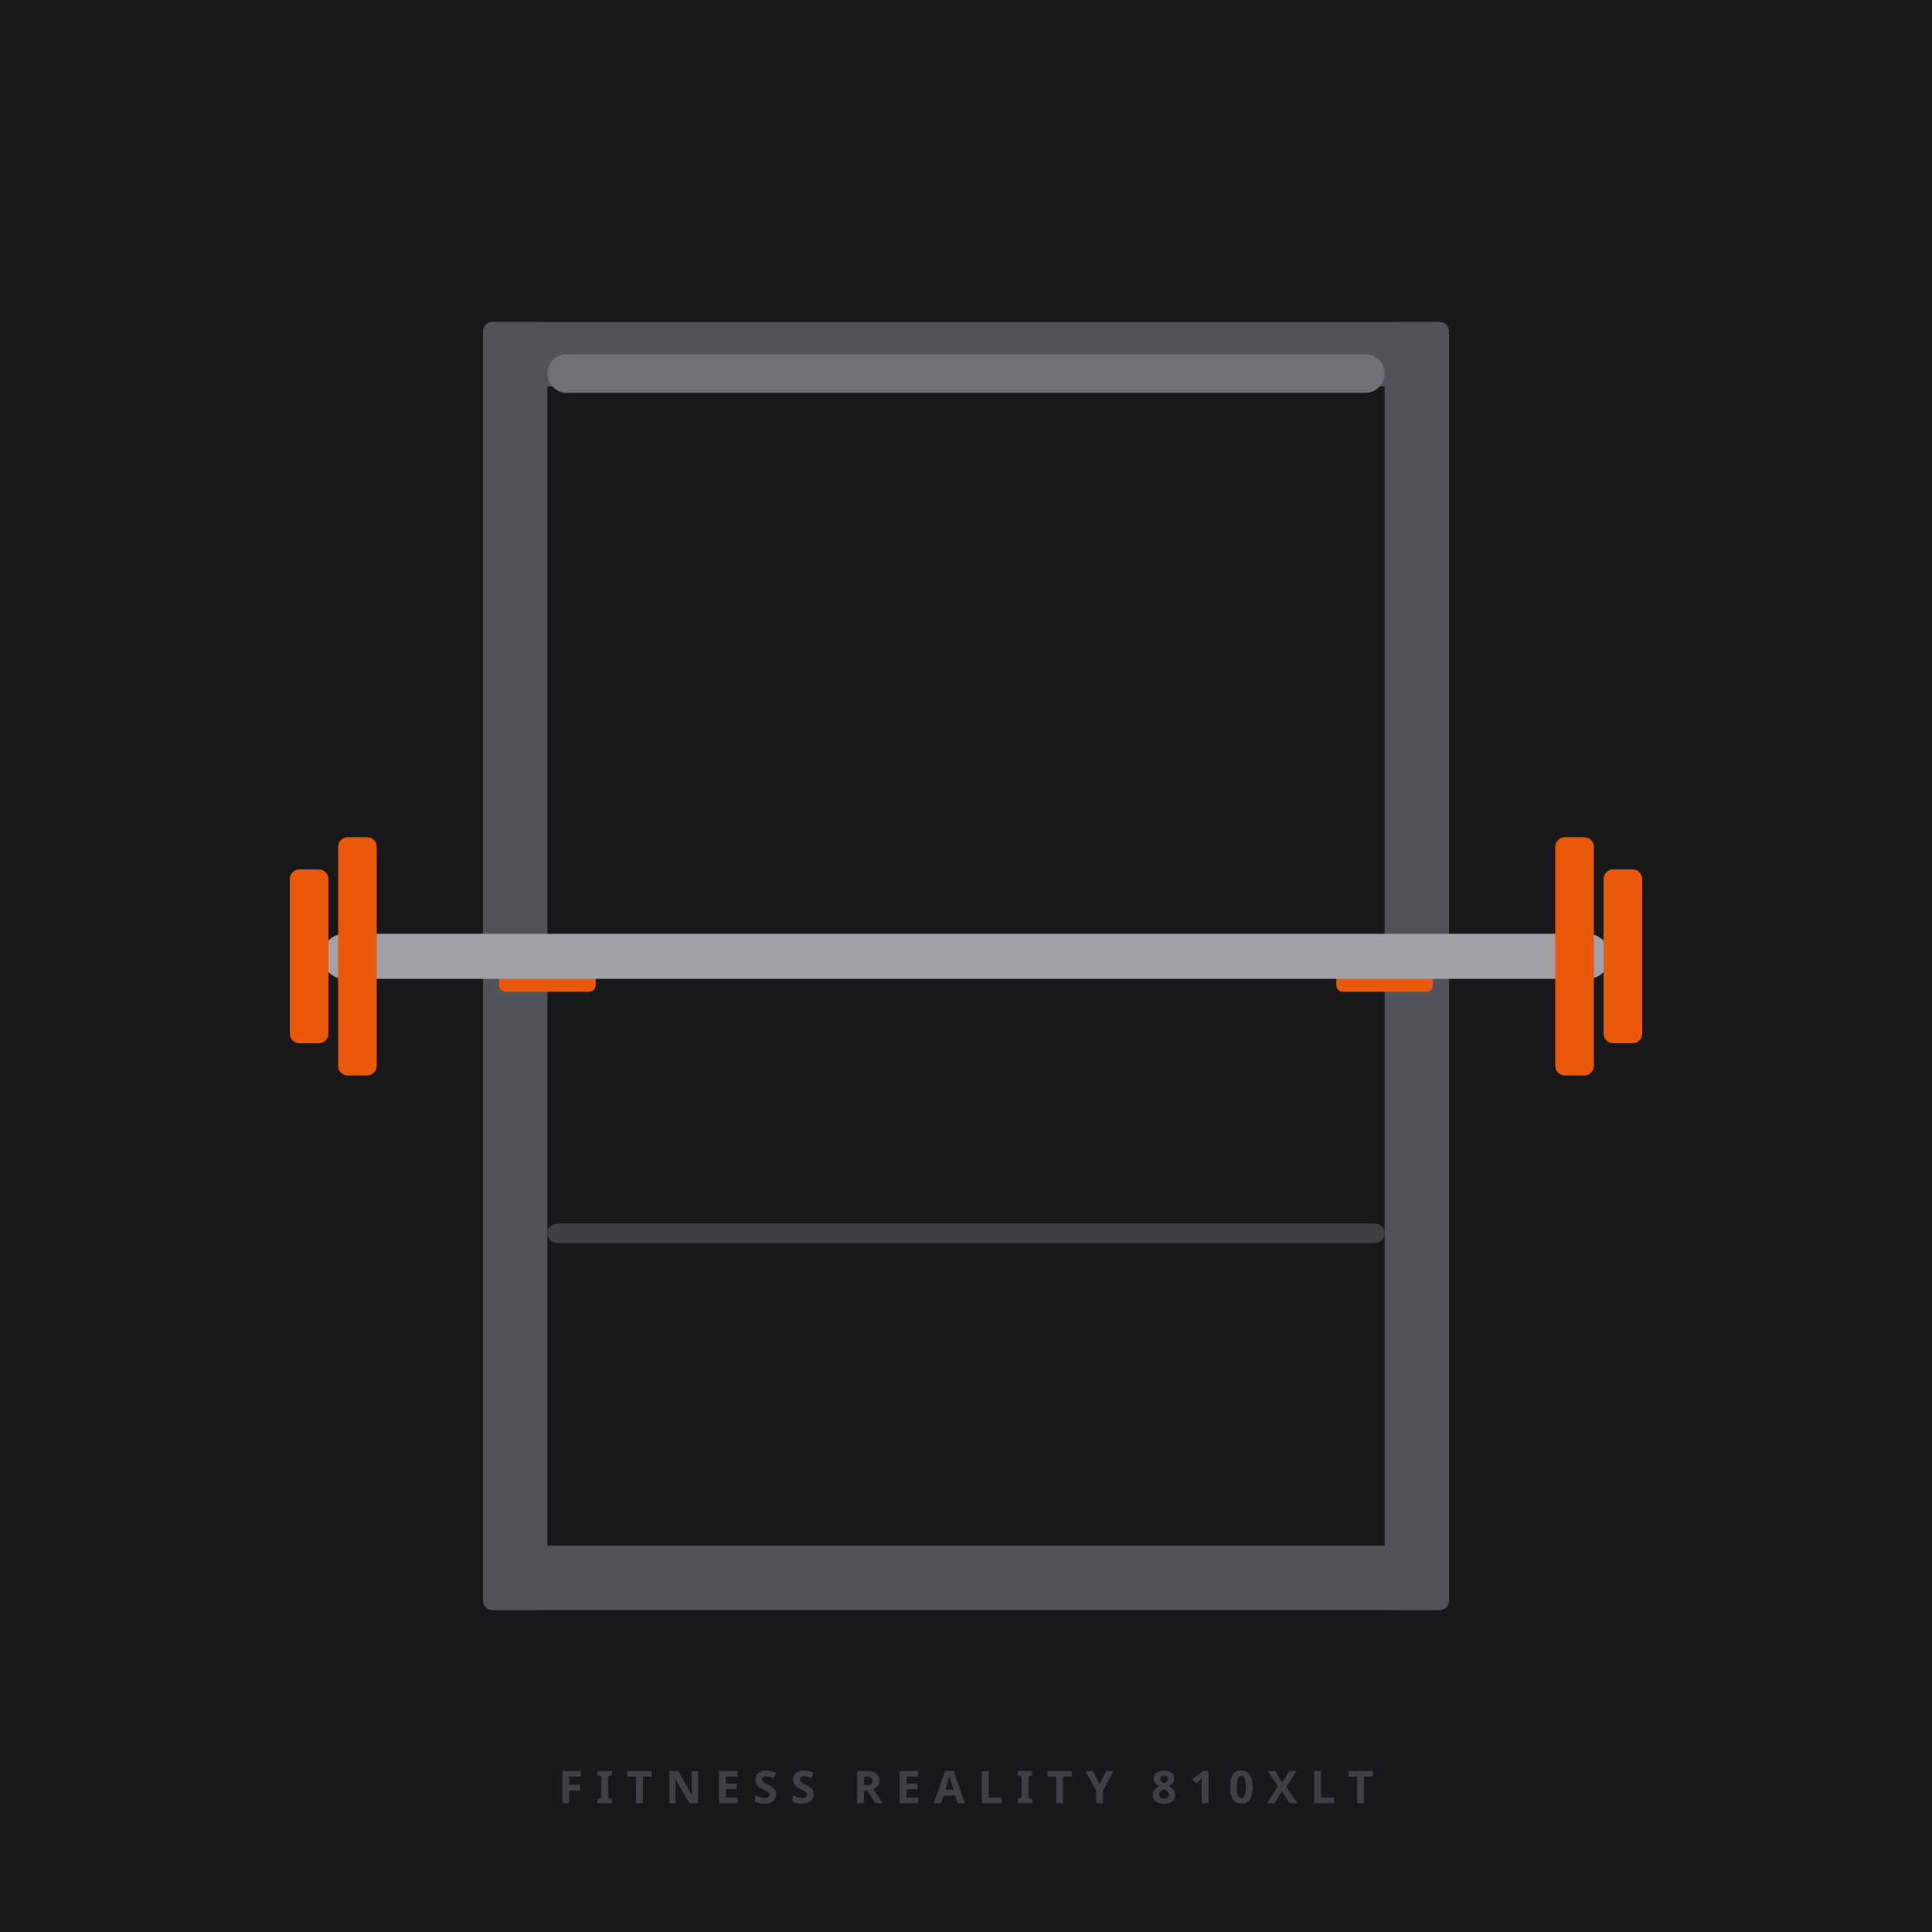
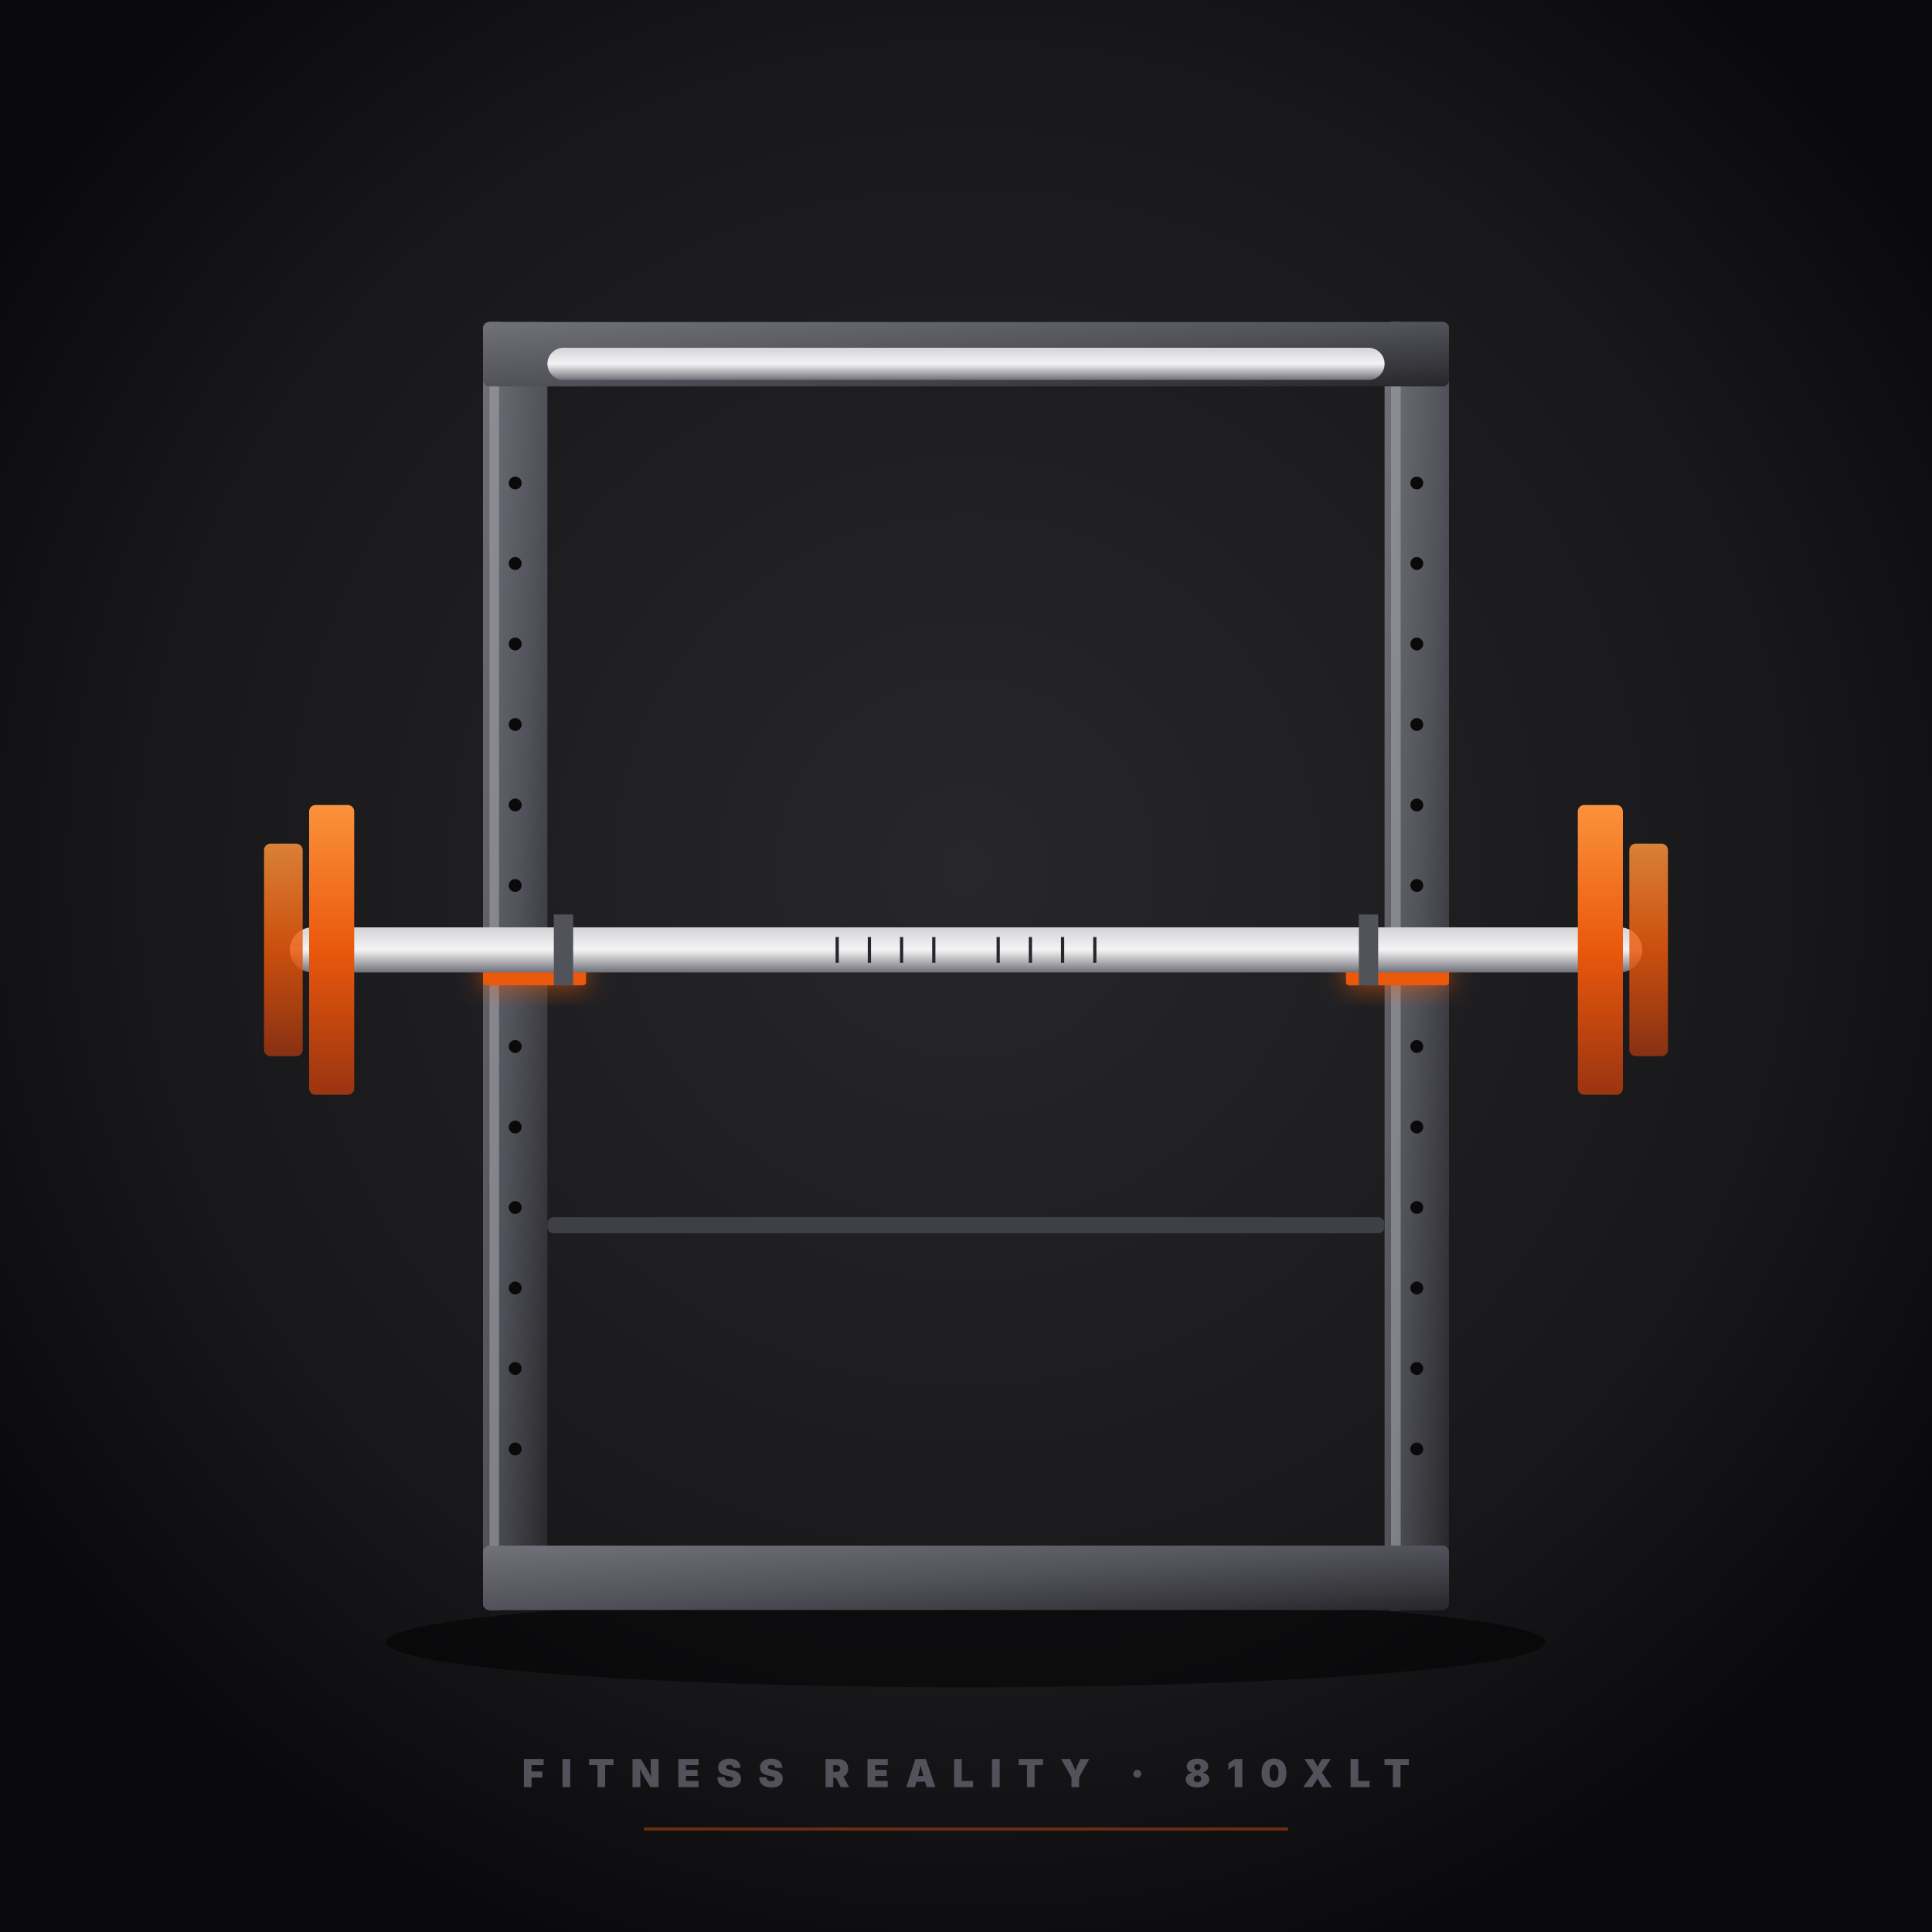
<svg xmlns="http://www.w3.org/2000/svg" width="600" height="600" viewBox="0 0 600 600" fill="none">
-   <rect width="600" height="600" fill="#18181b" />
-   <rect x="150" y="100" width="20" height="400" rx="3" fill="#52525b" />
-   <rect x="430" y="100" width="20" height="400" rx="3" fill="#52525b" />
-   <rect x="150" y="100" width="300" height="20" rx="3" fill="#52525b" />
-   <rect x="150" y="480" width="300" height="20" rx="3" fill="#52525b" />
-   <rect x="170" y="110" width="260" height="12" rx="6" fill="#71717a" />
-   <rect x="155" y="300" width="30" height="8" rx="2" fill="#ea580c" />
-   <rect x="415" y="300" width="30" height="8" rx="2" fill="#ea580c" />
-   <rect x="170" y="380" width="260" height="6" rx="3" fill="#3f3f46" />
-   <rect x="100" y="290" width="400" height="14" rx="7" fill="#a1a1aa" />
-   <rect x="105" y="260" width="12" height="74" rx="3" fill="#ea580c" />
-   <rect x="90" y="270" width="12" height="54" rx="3" fill="#ea580c" />
-   <rect x="483" y="260" width="12" height="74" rx="3" fill="#ea580c" />
-   <rect x="498" y="270" width="12" height="54" rx="3" fill="#ea580c" />
-   <text x="300" y="560" text-anchor="middle" fill="#3f3f46" font-family="system-ui" font-size="14" font-weight="900" letter-spacing="4">FITNESS REALITY 810XLT</text>
+   <defs>
+     <radialGradient id="bg-810xlt" cx="50%" cy="45%" r="60%">
+       <stop offset="0%" stop-color="#27272a" />
+       <stop offset="70%" stop-color="#18181b" />
+       <stop offset="100%" stop-color="#09090b" />
+     </radialGradient>
+     <linearGradient id="steel-810xlt" x1="0" x2="1" y1="0" y2="1">
+       <stop offset="0%" stop-color="#71717a" />
+       <stop offset="50%" stop-color="#52525b" />
+       <stop offset="100%" stop-color="#27272a" />
+     </linearGradient>
+     <linearGradient id="chrome-810xlt" x1="0" x2="0" y1="0" y2="1">
+       <stop offset="0%" stop-color="#d4d4d8" />
+       <stop offset="50%" stop-color="#f4f4f5" />
+       <stop offset="100%" stop-color="#71717a" />
+     </linearGradient>
+     <linearGradient id="plate-810xlt" x1="0" x2="0" y1="0" y2="1">
+       <stop offset="0%" stop-color="#fb923c" />
+       <stop offset="50%" stop-color="#ea580c" />
+       <stop offset="100%" stop-color="#9a3412" />
+     </linearGradient>
+     <filter id="glow-810xlt" x="-50%" y="-50%" width="200%" height="200%">
+       <feGaussianBlur stdDeviation="4" />
+     </filter>
+   </defs>
+   <rect width="600" height="600" fill="url(#bg-810xlt)" />
+   <ellipse cx="300" cy="510" rx="180" ry="14" fill="#000" opacity="0.5" />
+   <rect x="150" y="100" width="20" height="400" rx="2" fill="url(#steel-810xlt)" />
+   <rect x="430" y="100" width="20" height="400" rx="2" fill="url(#steel-810xlt)" />
+   <rect x="152" y="100" width="3" height="400" fill="#a1a1aa" opacity="0.6" />
+   <rect x="432" y="100" width="3" height="400" fill="#a1a1aa" opacity="0.6" />
+   <rect x="150" y="100" width="300" height="20" rx="2" fill="url(#steel-810xlt)" />
+   <rect x="150" y="480" width="300" height="20" rx="2" fill="url(#steel-810xlt)" />
+   <rect x="170" y="108" width="260" height="10" rx="5" fill="url(#chrome-810xlt)" />
+   <g fill="#0a0a0a">
+     <circle cx="160" cy="150" r="2" />
+     <circle cx="160" cy="175" r="2" />
+     <circle cx="160" cy="200" r="2" />
+     <circle cx="160" cy="225" r="2" />
+     <circle cx="160" cy="250" r="2" />
+     <circle cx="160" cy="275" r="2" />
+     <circle cx="160" cy="325" r="2" />
+     <circle cx="160" cy="350" r="2" />
+     <circle cx="160" cy="375" r="2" />
+     <circle cx="160" cy="400" r="2" />
+     <circle cx="160" cy="425" r="2" />
+     <circle cx="160" cy="450" r="2" />
+     <circle cx="440" cy="150" r="2" />
+     <circle cx="440" cy="175" r="2" />
+     <circle cx="440" cy="200" r="2" />
+     <circle cx="440" cy="225" r="2" />
+     <circle cx="440" cy="250" r="2" />
+     <circle cx="440" cy="275" r="2" />
+     <circle cx="440" cy="325" r="2" />
+     <circle cx="440" cy="350" r="2" />
+     <circle cx="440" cy="375" r="2" />
+     <circle cx="440" cy="400" r="2" />
+     <circle cx="440" cy="425" r="2" />
+     <circle cx="440" cy="450" r="2" />
+   </g>
+   <g filter="url(#glow-810xlt)" opacity="0.6">
+     <rect x="150" y="297" width="32" height="10" fill="#ea580c" />
+     <rect x="418" y="297" width="32" height="10" fill="#ea580c" />
+   </g>
+   <rect x="150" y="298" width="32" height="8" rx="1" fill="#ea580c" />
+   <rect x="418" y="298" width="32" height="8" rx="1" fill="#ea580c" />
+   <rect x="170" y="378" width="260" height="5" rx="2" fill="#3f3f46" />
+   <rect x="90" y="288" width="420" height="14" rx="7" fill="url(#chrome-810xlt)" />
+   <rect x="172" y="284" width="6" height="22" fill="#52525b" />
+   <rect x="422" y="284" width="6" height="22" fill="#52525b" />
+   <rect x="96" y="250" width="14" height="90" rx="2" fill="url(#plate-810xlt)" />
+   <rect x="82" y="262" width="12" height="66" rx="2" fill="url(#plate-810xlt)" opacity="0.85" />
+   <rect x="490" y="250" width="14" height="90" rx="2" fill="url(#plate-810xlt)" />
+   <rect x="506" y="262" width="12" height="66" rx="2" fill="url(#plate-810xlt)" opacity="0.85" />
+   <g stroke="#27272a" stroke-width="1">
+     <line x1="260" y1="291" x2="260" y2="299" />
+     <line x1="270" y1="291" x2="270" y2="299" />
+     <line x1="280" y1="291" x2="280" y2="299" />
+     <line x1="290" y1="291" x2="290" y2="299" />
+     <line x1="310" y1="291" x2="310" y2="299" />
+     <line x1="320" y1="291" x2="320" y2="299" />
+     <line x1="330" y1="291" x2="330" y2="299" />
+     <line x1="340" y1="291" x2="340" y2="299" />
+   </g>
+   <text x="300" y="555" text-anchor="middle" fill="#52525b" font-family="system-ui, -apple-system" font-size="12" font-weight="900" letter-spacing="5">FITNESS REALITY · 810XLT</text>
+   <line x1="200" y1="568" x2="400" y2="568" stroke="#ea580c" stroke-width="1" opacity="0.4" />
</svg>
